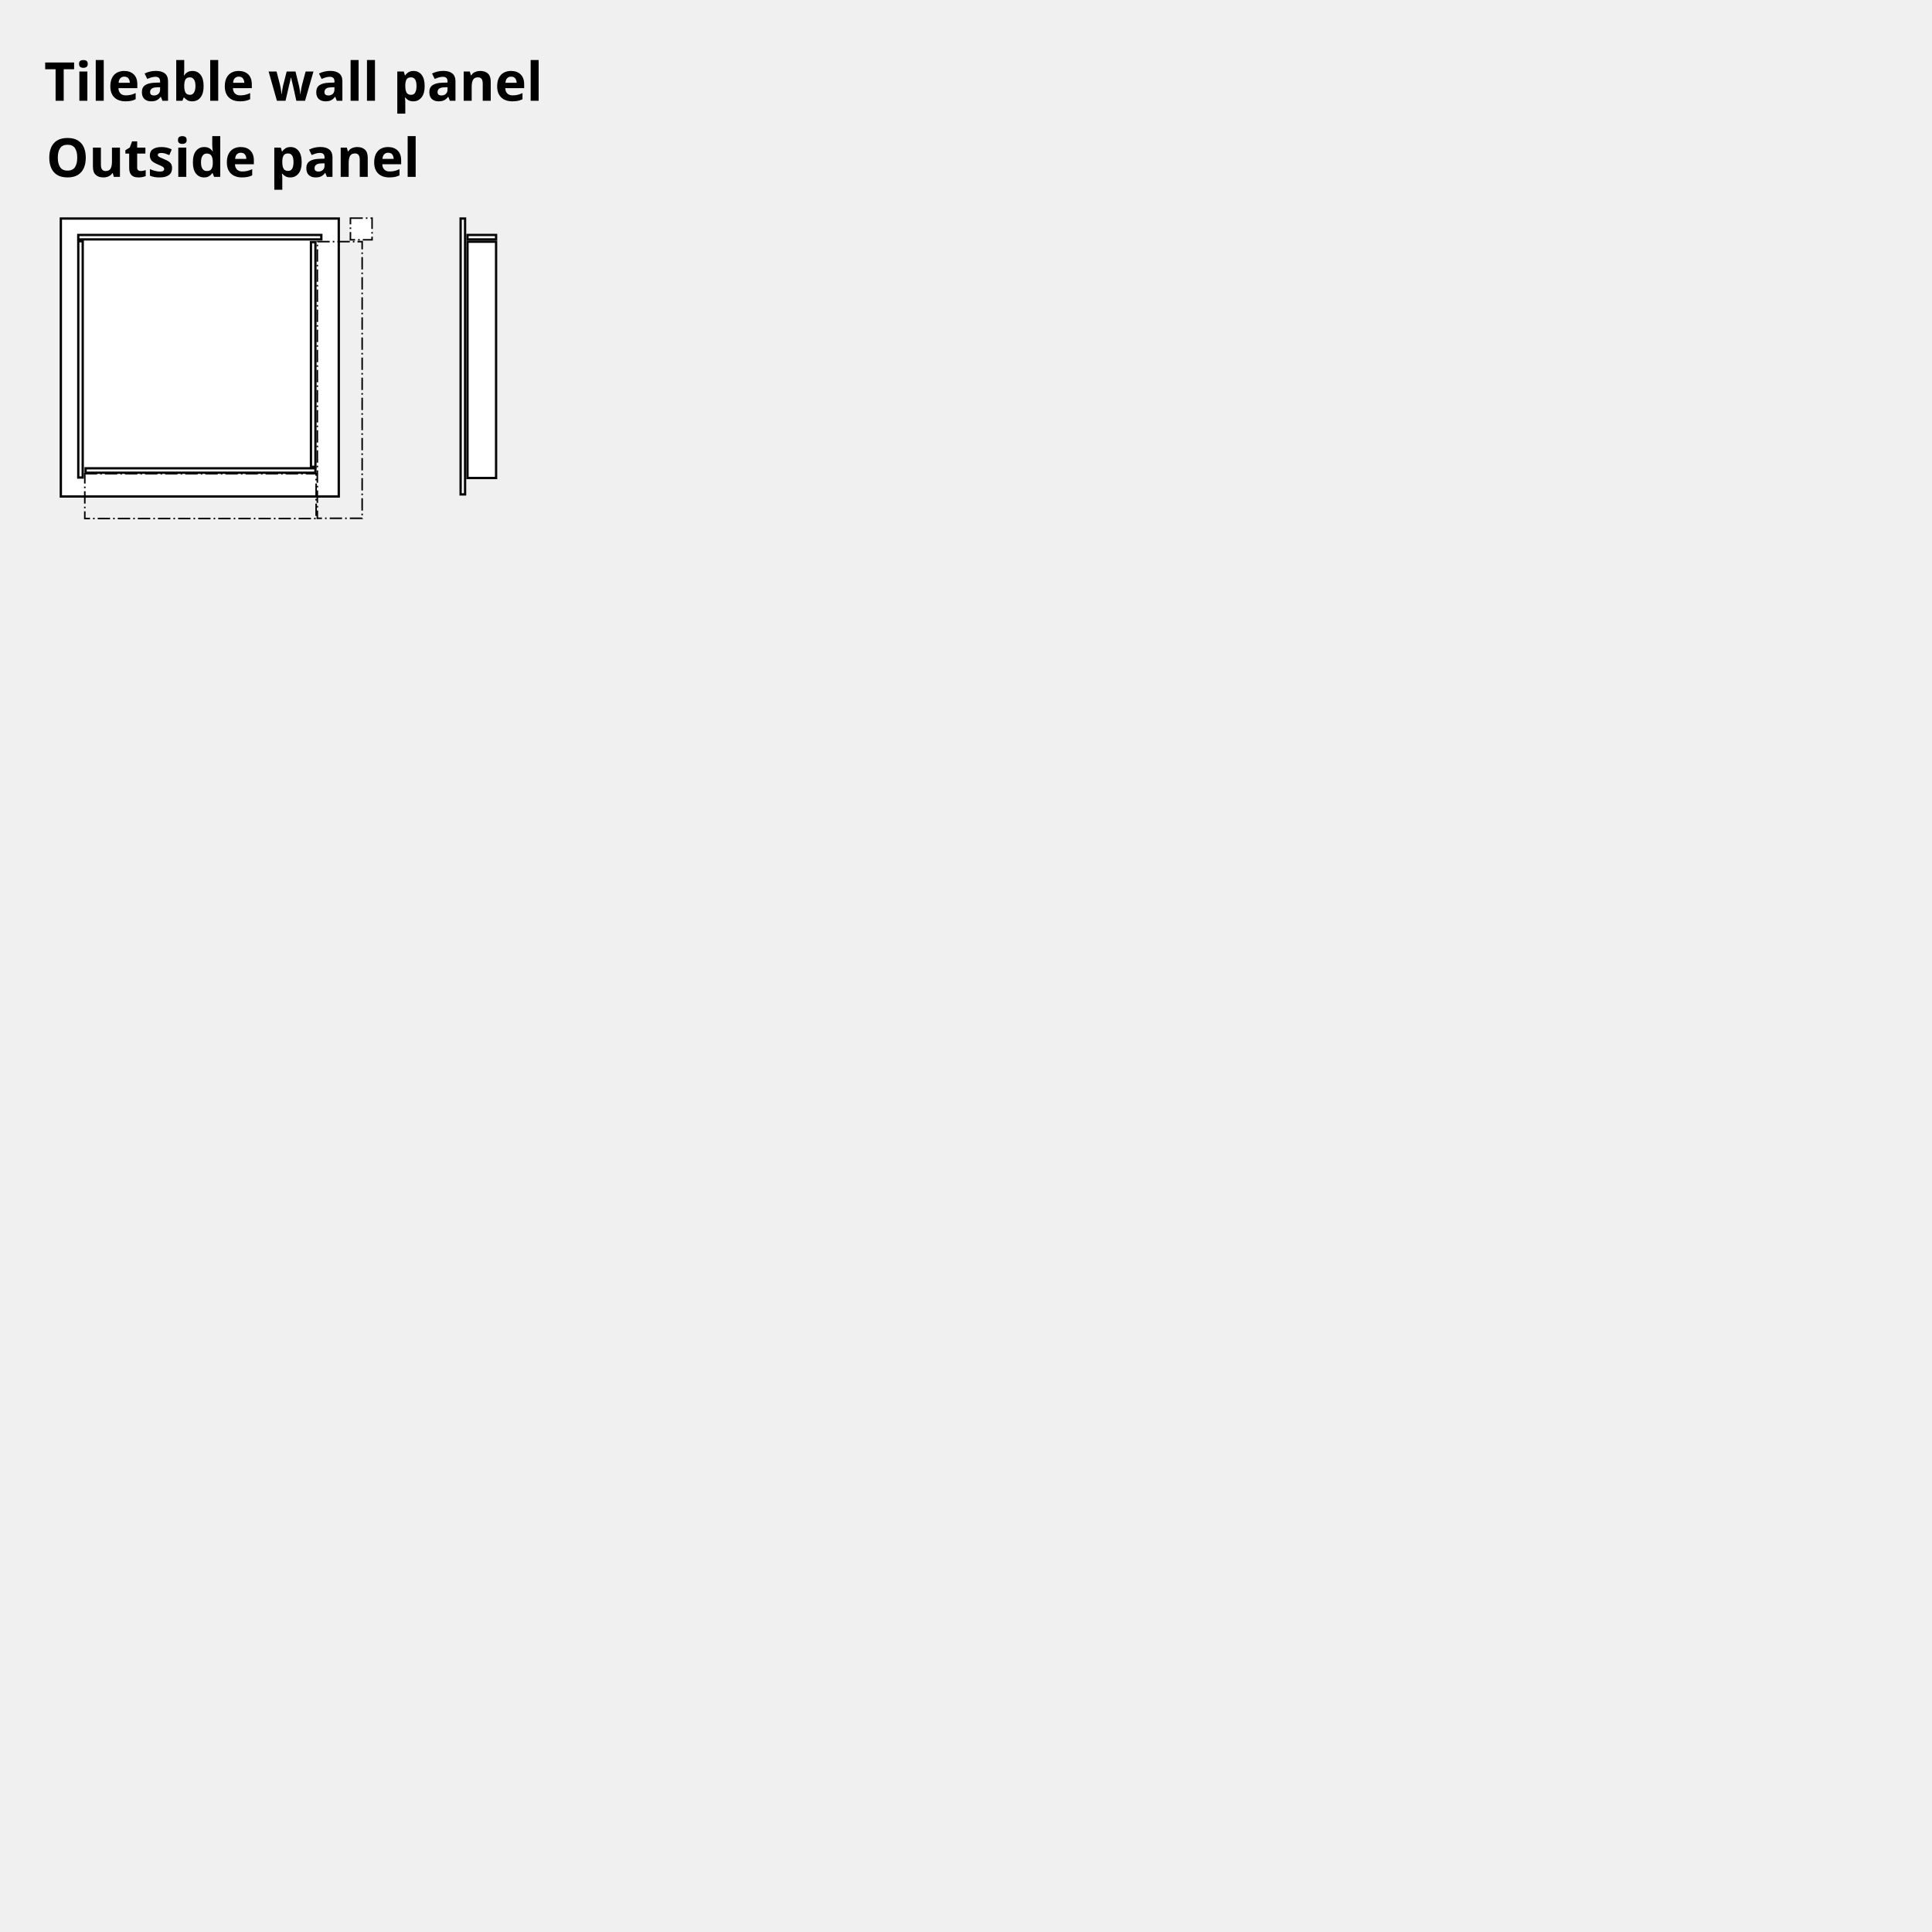
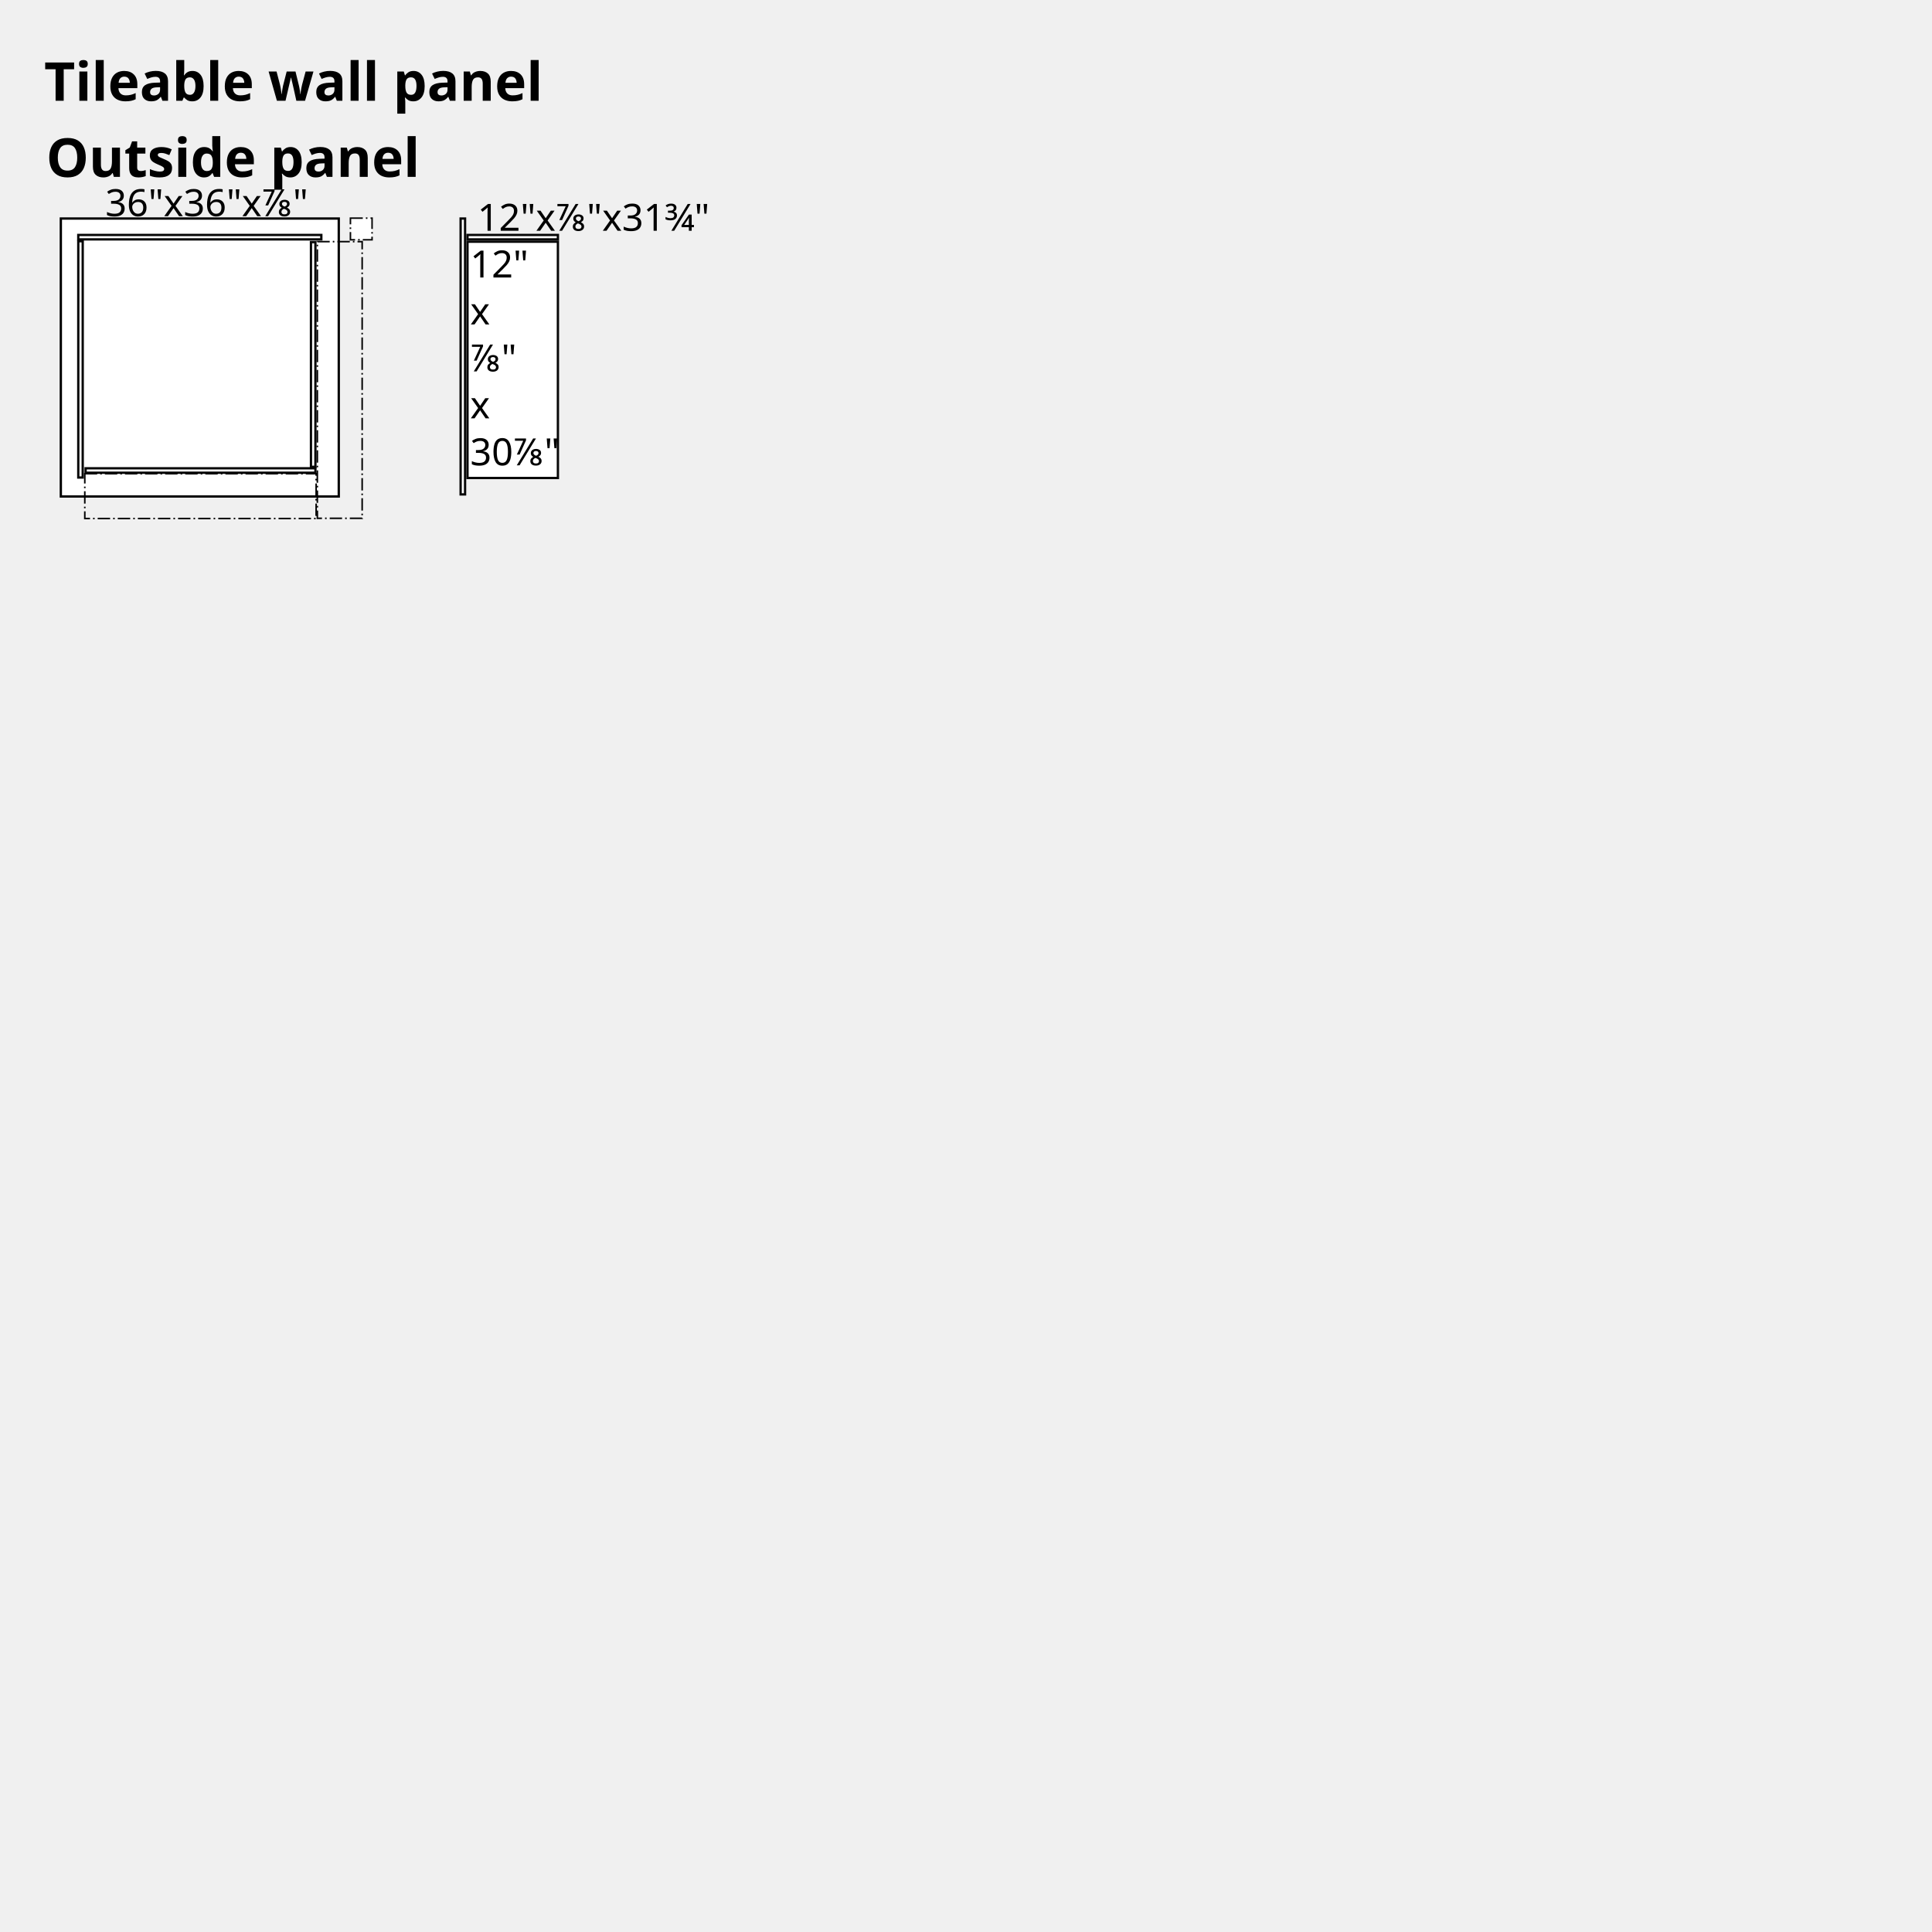
<svg xmlns="http://www.w3.org/2000/svg" width="250in" height="250in" viewBox="0 0 6350 6350" version="1.1" id="svg3530">
  <defs id="defs3524" />
  <g id="layer1" transform="translate(0,6053)">
    <text xml:space="preserve" style="font-style:normal;font-weight:normal;font-size:176.389px;line-height:125%;font-family:sans-serif;letter-spacing:0px;word-spacing:0px;fill:#000000;fill-opacity:1;stroke:none;stroke-width:0.265px;stroke-linecap:butt;stroke-linejoin:miter;stroke-opacity:1" x="144.986" y="-5721.721" id="text4134">
      <tspan id="tspan4132" x="144.986" y="-5721.721" style="font-weight:bold;font-size:176.389px;stroke-width:0.265px">Tileable wall panel</tspan>
    </text>
    <rect style="color:#31363b;clip-rule:nonzero;display:inline;overflow:visible;visibility:visible;opacity:1;isolation:auto;mix-blend-mode:normal;color-interpolation:sRGB;color-interpolation-filters:linearRGB;solid-color:#000000;solid-opacity:1;fill:#ffffff;fill-opacity:1;fill-rule:nonzero;stroke:#000000;stroke-width:7.62;stroke-linecap:butt;stroke-linejoin:miter;stroke-miterlimit:4;stroke-dasharray:none;stroke-dashoffset:0;stroke-opacity:1;color-rendering:auto;image-rendering:auto;shape-rendering:auto;text-rendering:auto;enable-background:accumulate" id="rect860-3-6" width="913.511" height="913.511" x="199.945" y="-5334.741" />
    <text xml:space="preserve" style="font-style:normal;font-weight:normal;font-size:176.389px;line-height:125%;font-family:sans-serif;letter-spacing:0px;word-spacing:0px;fill:#000000;fill-opacity:1;stroke:none;stroke-width:0.265px;stroke-linecap:butt;stroke-linejoin:miter;stroke-opacity:1" x="151.731" y="-5471.614" id="text4134-7">
      <tspan id="tspan4132-5" x="151.731" y="-5471.614" style="font-weight:bold;font-size:176.389px;stroke-width:0.265px">Outside panel</tspan>
    </text>
    <rect style="color:#31363b;clip-rule:nonzero;display:inline;overflow:visible;visibility:visible;opacity:0.97;isolation:auto;mix-blend-mode:normal;color-interpolation:sRGB;color-interpolation-filters:linearRGB;solid-color:#000000;solid-opacity:1;fill:#ffffff;fill-opacity:1;fill-rule:nonzero;stroke:#000000;stroke-width:7.62;stroke-linecap:butt;stroke-linejoin:miter;stroke-miterlimit:4;stroke-dasharray:none;stroke-dashoffset:0;stroke-opacity:1;color-rendering:auto;image-rendering:auto;shape-rendering:auto;text-rendering:auto;enable-background:accumulate" id="rect4827" width="798.83" height="14.605" x="257.285" y="-5280.766" />
    <rect style="color:#31363b;clip-rule:nonzero;display:inline;overflow:visible;visibility:visible;opacity:0.97;isolation:auto;mix-blend-mode:normal;color-interpolation:sRGB;color-interpolation-filters:linearRGB;solid-color:#000000;solid-opacity:1;fill:#ffffff;fill-opacity:1;fill-rule:nonzero;stroke:#000000;stroke-width:5.08;stroke-linecap:butt;stroke-linejoin:miter;stroke-miterlimit:4;stroke-dasharray:40.64, 10.16, 5.08, 10.16;stroke-dashoffset:0;stroke-opacity:1;color-rendering:auto;image-rendering:auto;shape-rendering:auto;text-rendering:auto;enable-background:accumulate" id="rect4827-9" width="71.12" height="71.12" x="1151.77" y="-5336.011" />
    <rect style="color:#31363b;clip-rule:nonzero;display:inline;overflow:visible;visibility:visible;opacity:0.97;isolation:auto;mix-blend-mode:normal;color-interpolation:sRGB;color-interpolation-filters:linearRGB;solid-color:#000000;solid-opacity:1;fill:#ffffff;fill-opacity:1;fill-rule:nonzero;stroke:#000000;stroke-width:7.62;stroke-linecap:butt;stroke-linejoin:miter;stroke-miterlimit:4;stroke-dasharray:none;stroke-dashoffset:0;stroke-opacity:1;color-rendering:auto;image-rendering:auto;shape-rendering:auto;text-rendering:auto;enable-background:accumulate" id="rect4827-7" width="14.605" height="776.605" x="-271.89" y="-5260.095" transform="scale(-1,1)" />
    <rect style="color:#31363b;clip-rule:nonzero;display:inline;overflow:visible;visibility:visible;opacity:1;isolation:auto;mix-blend-mode:normal;color-interpolation:sRGB;color-interpolation-filters:linearRGB;solid-color:#000000;solid-opacity:1;fill:none;fill-opacity:1;fill-rule:nonzero;stroke:#000000;stroke-width:5.08;stroke-linecap:butt;stroke-linejoin:miter;stroke-miterlimit:4;stroke-dasharray:40.64, 10.16, 5.08, 10.16;stroke-dashoffset:0;stroke-opacity:1;color-rendering:auto;image-rendering:auto;shape-rendering:auto;text-rendering:auto;enable-background:accumulate" id="rect4827-9-6" width="760.36" height="147.32" x="278.709" y="-4496.11" />
    <rect style="color:#31363b;clip-rule:nonzero;display:inline;overflow:visible;visibility:visible;opacity:0.97;isolation:auto;mix-blend-mode:normal;color-interpolation:sRGB;color-interpolation-filters:linearRGB;solid-color:#000000;solid-opacity:1;fill:#ffffff;fill-opacity:1;fill-rule:nonzero;stroke:#000000;stroke-width:7.62;stroke-linecap:butt;stroke-linejoin:miter;stroke-miterlimit:4;stroke-dasharray:none;stroke-dashoffset:0;stroke-opacity:1;color-rendering:auto;image-rendering:auto;shape-rendering:auto;text-rendering:auto;enable-background:accumulate" id="rect4827-1" width="755.314" height="14.605" x="281.354" y="-4513.891" />
    <rect style="color:#31363b;clip-rule:nonzero;display:inline;overflow:visible;visibility:visible;opacity:1;isolation:auto;mix-blend-mode:normal;color-interpolation:sRGB;color-interpolation-filters:linearRGB;solid-color:#000000;solid-opacity:1;fill:none;fill-opacity:1;fill-rule:nonzero;stroke:#000000;stroke-width:5.08;stroke-linecap:butt;stroke-linejoin:miter;stroke-miterlimit:4;stroke-dasharray:40.64, 10.16, 5.08, 10.16;stroke-dashoffset:0;stroke-opacity:1;color-rendering:auto;image-rendering:auto;shape-rendering:auto;text-rendering:auto;enable-background:accumulate" id="rect4827-9-6-2" width="147.32" height="909.32" x="1043.019" y="-5258.814" />
    <rect style="color:#31363b;clip-rule:nonzero;display:inline;overflow:visible;visibility:visible;opacity:0.97;isolation:auto;mix-blend-mode:normal;color-interpolation:sRGB;color-interpolation-filters:linearRGB;solid-color:#000000;solid-opacity:1;fill:#ffffff;fill-opacity:1;fill-rule:nonzero;stroke:#000000;stroke-width:7.62;stroke-linecap:butt;stroke-linejoin:miter;stroke-miterlimit:4;stroke-dasharray:none;stroke-dashoffset:0;stroke-opacity:1;color-rendering:auto;image-rendering:auto;shape-rendering:auto;text-rendering:auto;enable-background:accumulate" id="rect4827-7-3" width="14.605" height="738.571" x="-1036.668" y="-5257.226" transform="scale(-1,1)" />
    <rect style="color:#31363b;clip-rule:nonzero;display:inline;overflow:visible;visibility:visible;opacity:0.97;isolation:auto;mix-blend-mode:normal;color-interpolation:sRGB;color-interpolation-filters:linearRGB;solid-color:#000000;solid-opacity:1;fill:#ffffff;fill-opacity:1;fill-rule:nonzero;stroke:#000000;stroke-width:7.62;stroke-linecap:butt;stroke-linejoin:miter;stroke-miterlimit:4;stroke-dasharray:none;stroke-dashoffset:0;stroke-opacity:1;color-rendering:auto;image-rendering:auto;shape-rendering:auto;text-rendering:auto;enable-background:accumulate" id="rect4827-7-1" width="14.605" height="906.78" x="-1528.567" y="-5334.741" transform="scale(-1,1)" />
-     <rect style="color:#31363b;clip-rule:nonzero;display:inline;overflow:visible;visibility:visible;opacity:0.97;isolation:auto;mix-blend-mode:normal;color-interpolation:sRGB;color-interpolation-filters:linearRGB;solid-color:#000000;solid-opacity:1;fill:#ffffff;fill-opacity:1;fill-rule:nonzero;stroke:#000000;stroke-width:7.62;stroke-linecap:butt;stroke-linejoin:miter;stroke-miterlimit:4;stroke-dasharray:none;stroke-dashoffset:0;stroke-opacity:1;color-rendering:auto;image-rendering:auto;shape-rendering:auto;text-rendering:auto;enable-background:accumulate" id="rect4827-7-3-9" width="93.98" height="776.605" x="-1630.502" y="-5258.541" transform="scale(-1,1)" />
-     <rect style="color:#31363b;clip-rule:nonzero;display:inline;overflow:visible;visibility:visible;opacity:0.97;isolation:auto;mix-blend-mode:normal;color-interpolation:sRGB;color-interpolation-filters:linearRGB;solid-color:#000000;solid-opacity:1;fill:#ffffff;fill-opacity:1;fill-rule:nonzero;stroke:#000000;stroke-width:7.62;stroke-linecap:butt;stroke-linejoin:miter;stroke-miterlimit:4;stroke-dasharray:none;stroke-dashoffset:0;stroke-opacity:1;color-rendering:auto;image-rendering:auto;shape-rendering:auto;text-rendering:auto;enable-background:accumulate" id="rect4827-4" width="93.98" height="14.605" x="1536.522" y="-5280.766" />
+     <rect style="color:#31363b;clip-rule:nonzero;display:inline;overflow:visible;visibility:visible;opacity:0.97;isolation:auto;mix-blend-mode:normal;color-interpolation:sRGB;color-interpolation-filters:linearRGB;solid-color:#000000;solid-opacity:1;fill:#ffffff;fill-opacity:1;fill-rule:nonzero;stroke:#000000;stroke-width:7.62;stroke-linecap:butt;stroke-linejoin:miter;stroke-miterlimit:4;stroke-dasharray:none;stroke-dashoffset:0;stroke-opacity:1;color-rendering:auto;image-rendering:auto;shape-rendering:auto;text-rendering:auto;enable-background:accumulate" id="rect4827-7-3-9" width="297.18" height="776.605" x="-1833.702" y="-5258.541" transform="scale(-1,1)" />
+     <rect style="color:#31363b;clip-rule:nonzero;display:inline;overflow:visible;visibility:visible;opacity:0.97;isolation:auto;mix-blend-mode:normal;color-interpolation:sRGB;color-interpolation-filters:linearRGB;solid-color:#000000;solid-opacity:1;fill:#ffffff;fill-opacity:1;fill-rule:nonzero;stroke:#000000;stroke-width:7.62;stroke-linecap:butt;stroke-linejoin:miter;stroke-miterlimit:4;stroke-dasharray:none;stroke-dashoffset:0;stroke-opacity:1;color-rendering:auto;image-rendering:auto;shape-rendering:auto;text-rendering:auto;enable-background:accumulate" id="rect4827-4" width="297.18" height="14.605" x="1536.522" y="-5280.766" />
+     <text xml:space="preserve" style="font-style:normal;font-weight:normal;font-size:10.583px;line-height:125%;font-family:sans-serif;letter-spacing:0px;word-spacing:0px;fill:#000000;fill-opacity:1;stroke:none;stroke-width:0.265px;stroke-linecap:butt;stroke-linejoin:miter;stroke-opacity:1" x="346.114" y="-5342.554" id="text5014">
+       <tspan x="346.114" y="-5342.554" style="font-size:123.472px;stroke-width:0.265px" id="tspan5016">36"x36"x⅞"</tspan>
+     </text>
+     <text xml:space="preserve" style="font-style:normal;font-weight:normal;font-size:123.472px;line-height:125%;font-family:sans-serif;letter-spacing:0px;word-spacing:0px;fill:#000000;fill-opacity:1;stroke:none;stroke-width:0.265px;stroke-linecap:butt;stroke-linejoin:miter;stroke-opacity:1" x="1569.206" y="-5560.045" id="text5022">
+       <tspan id="tspan5020" x="1569.206" y="-5448.827" style="font-size:123.472px;stroke-width:0.265px" />
+       <tspan x="1569.206" y="-5294.486" style="font-size:123.472px;stroke-width:0.265px" id="tspan5024">12"x⅞"x31¾"</tspan>
+     </text>
+     <text xml:space="preserve" style="font-style:normal;font-weight:normal;font-size:123.472px;line-height:125%;font-family:sans-serif;letter-spacing:0px;word-spacing:0px;fill:#000000;fill-opacity:1;stroke:none;stroke-width:0.265px;stroke-linecap:butt;stroke-linejoin:miter;stroke-opacity:1" x="1545.265" y="-5406.583" id="text5022-7">
+       <tspan id="tspan5020-8" x="1545.265" y="-5295.365" style="font-size:123.472px;stroke-width:0.265px" />
+       <tspan x="1545.265" y="-5141.025" style="font-size:123.472px;stroke-width:0.265px" id="tspan5024-4">12"</tspan>
+       <tspan x="1545.265" y="-4986.685" style="font-size:123.472px;stroke-width:0.265px" id="tspan5047">x</tspan>
+       <tspan x="1545.265" y="-4832.345" style="font-size:123.472px;stroke-width:0.265px" id="tspan5049">⅞"</tspan>
+       <tspan x="1545.265" y="-4678.004" style="font-size:123.472px;stroke-width:0.265px" id="tspan5051">x</tspan>
+       <tspan x="1545.265" y="-4523.664" style="font-size:123.472px;stroke-width:0.265px" id="tspan5053">30⅞"</tspan>
+     </text>
  </g>
</svg>
